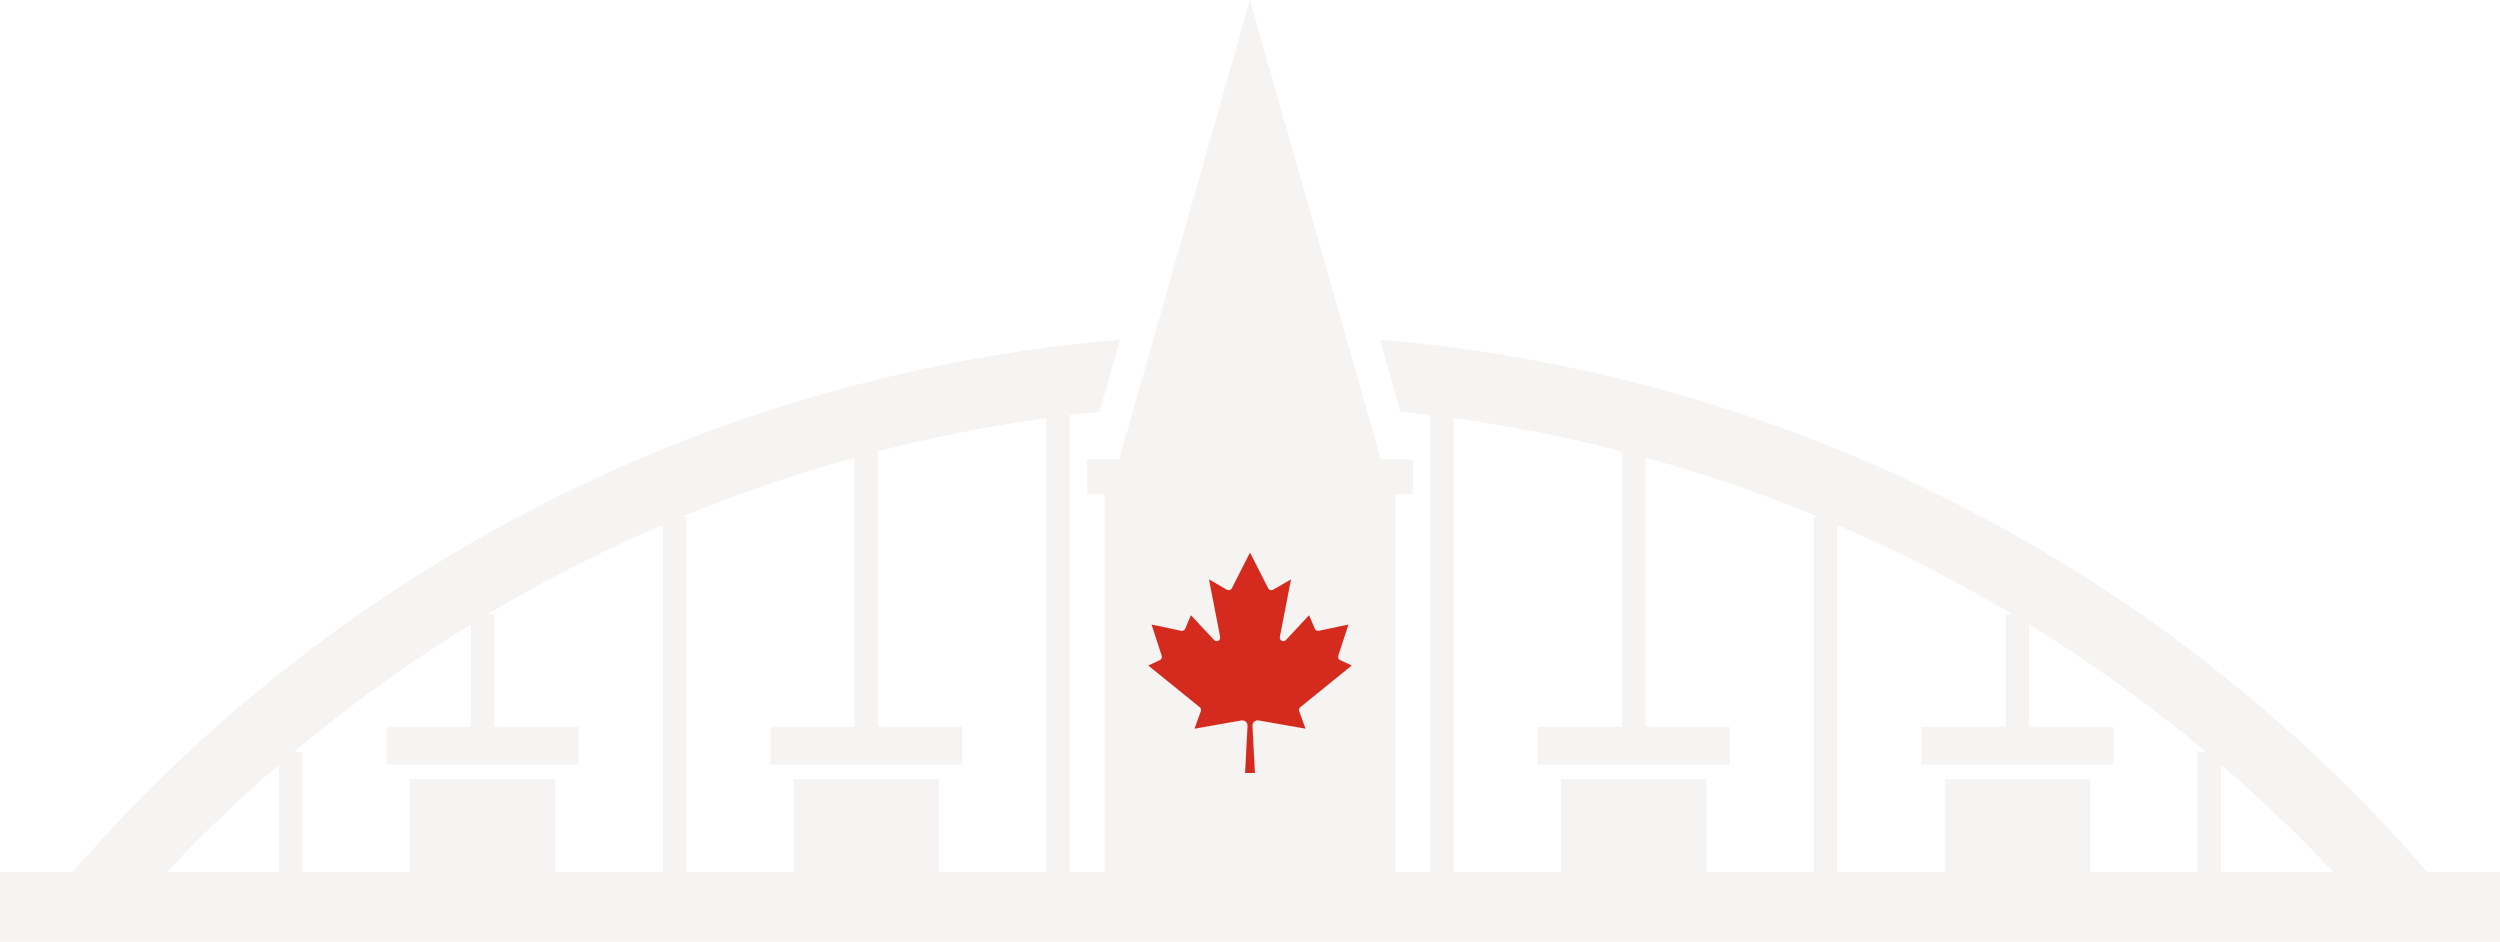
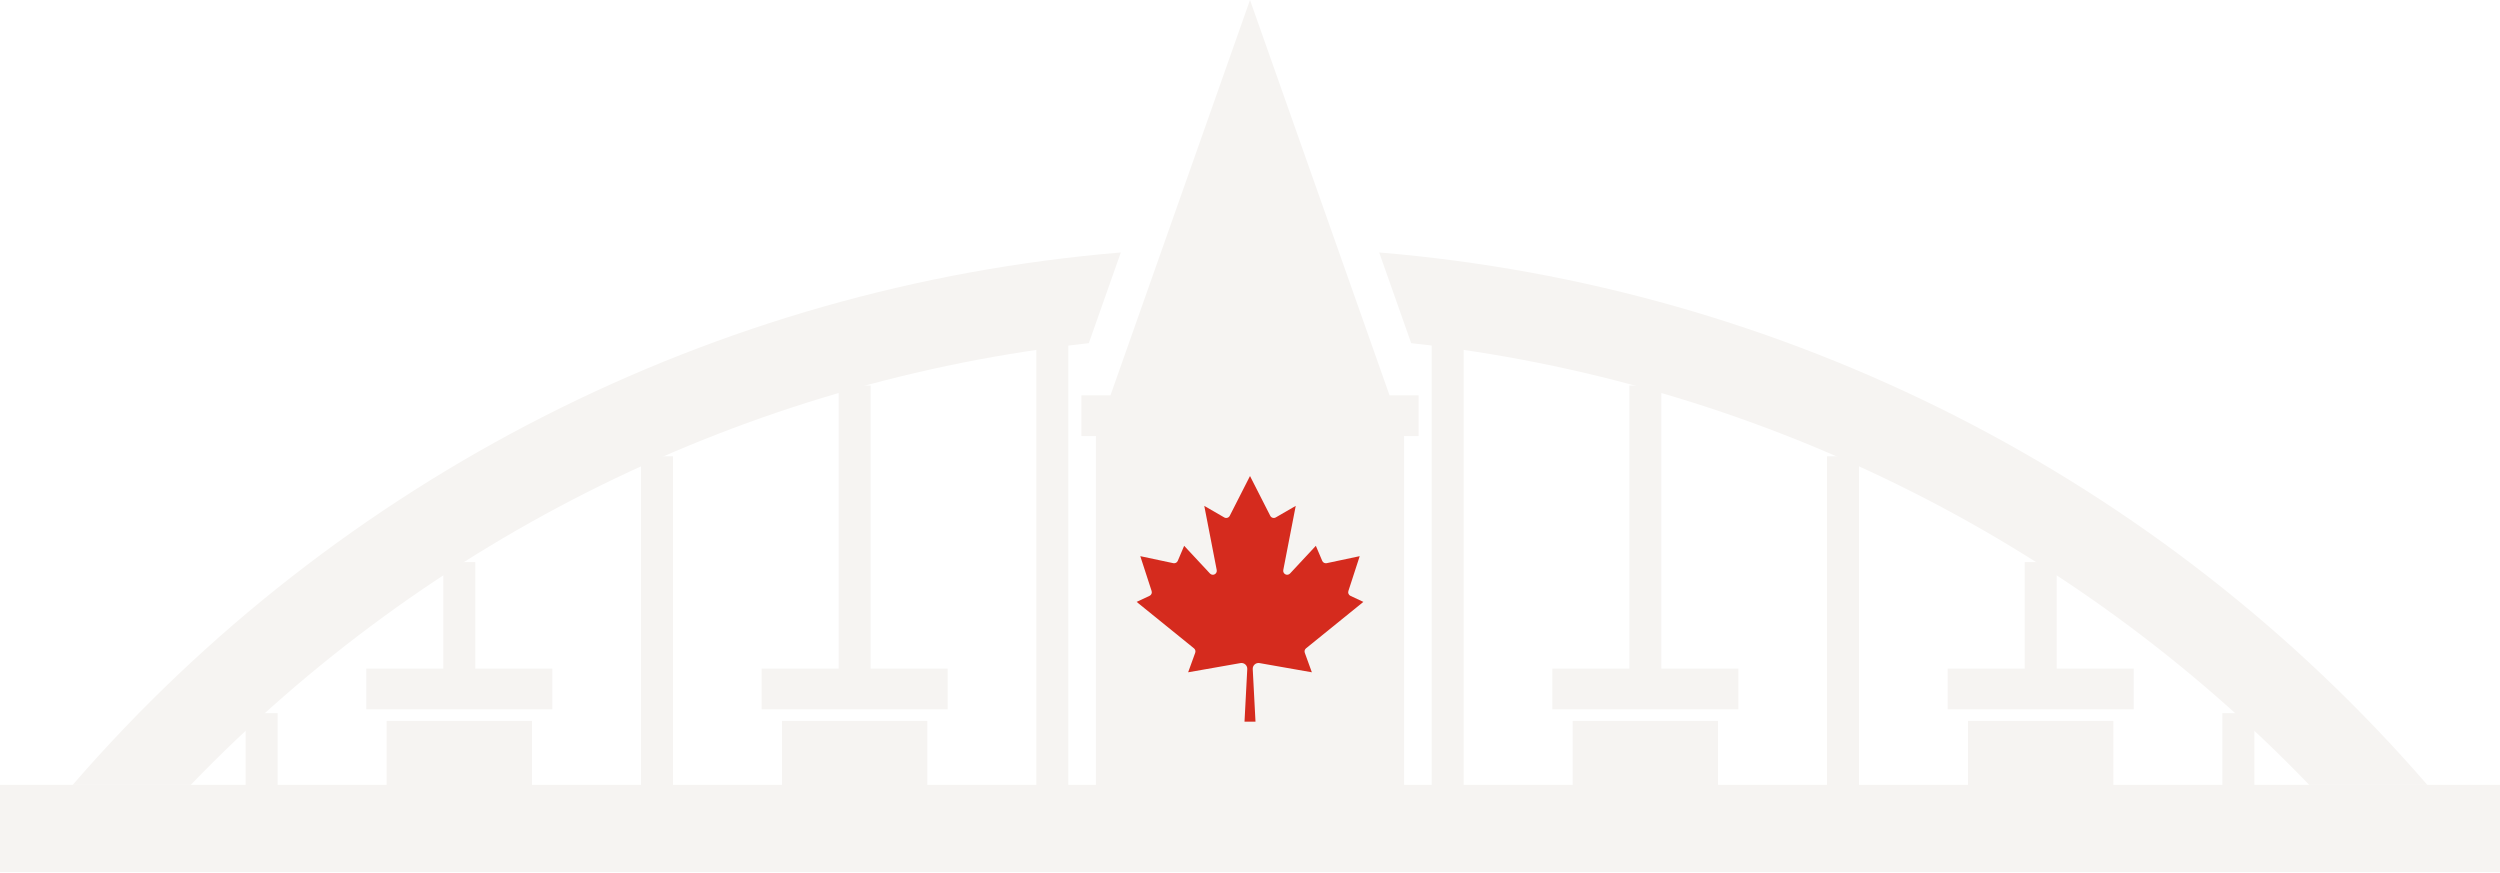
- <svg xmlns="http://www.w3.org/2000/svg" viewBox="70 120 860 324" width="860" height="324" role="img" aria-label="FrancoBridge">
-   <path fill="#F6F4F2" d="M905 420A535.81 535.81 0 0 0 544.72 236.87L551.77 261.63A511.81 511.81 0 0 1 872.67 420ZM95 420A535.81 535.81 0 0 1 455.28 236.87L448.23 261.63A511.81 511.81 0 0 0 127.33 420Z" />
-   <path fill="#F6F4F2" d="M430 262.27H438V420.5H430ZM562 262.27H570V420.5H562ZM364 275.31H372V370.5H364ZM628 275.31H636V370.5H628ZM298 297.85H306V420.5H298ZM694 297.85H702V420.5H694ZM232 331.34H240V370.5H232ZM760 331.34H768V370.5H760ZM166 378.59H174V420.5H166ZM826 378.59H834V420.5H826ZM70 420H930V444H70ZM343 388H393V420.5H343ZM335 370H401V383H335ZM607 388H657V420.5H607ZM599 370H665V383H599ZM211 388H261V420.5H211ZM203 370H269V383H203ZM739 388H789V420.5H739ZM731 370H797V383H731Z" />
-   <path fill="#F6F4F2" d="M450 420.5V290H444V278H455L500 120L545 278H556V290H550V420.5Z" />
-   <path fill="#D52B1E" d="M498.31 385.92L499.15 369.68A1.79 1.79 0 0 0 497.06 367.83L480.9 370.67L483.08 364.65A1.22 1.22 0 0 0 482.71 363.28L465 348.94L468.99 347.08A1.22 1.22 0 0 0 469.63 345.59L466.13 334.83L476.33 336.99A1.22 1.22 0 0 0 477.7 336.28L479.68 331.63L487.64 340.17A1.22 1.22 0 0 0 489.73 339.1L485.89 319.3L492.04 322.86A1.22 1.22 0 0 0 493.75 322.35L500 310.08L506.25 322.35A1.22 1.22 0 0 0 507.96 322.86L514.11 319.3L510.27 339.1A1.22 1.22 0 0 0 512.36 340.17L520.32 331.63L522.3 336.28A1.22 1.22 0 0 0 523.67 336.99L533.87 334.83L530.37 345.59A1.22 1.22 0 0 0 531.01 347.08L535 348.94L517.29 363.28A1.22 1.22 0 0 0 516.92 364.65L519.1 370.67L502.94 367.83A1.79 1.79 0 0 0 500.85 369.68L501.69 385.92Z" />
+ <svg xmlns="http://www.w3.org/2000/svg" viewBox="70 150 860 300" width="860" height="300" role="img" aria-label="FrancoBridge">
+   <path fill="#F6F4F2" d="M905 420A535.81 535.81 0 0 0 544.44 236.85L555.45 268.05A505.81 505.81 0 0 1 864.38 420ZM95 420A535.81 535.81 0 0 1 455.56 236.85L444.55 268.05A505.81 505.81 0 0 0 135.62 420Z" />
+   <path fill="#F6F4F2" d="M426.5 268.59H437.5V420.5H426.5ZM562.5 268.59H573.5V420.5H562.5ZM358.5 282.63H369.5V380.5H358.5ZM630.5 282.63H641.5V380.5H630.5ZM290.5 306.96H301.5V420.5H290.5ZM698.5 306.96H709.5V420.5H698.5ZM222.5 343.36H233.5V380.5H222.5ZM766.5 343.36H777.5V380.5H766.5ZM154.5 395.32H165.5V420.5H154.5ZM834.5 395.32H845.5V420.5H834.5ZM70 420H930V450H70ZM339 398H389V420.5H339ZM332 380H396V394H332ZM611 398H661V420.5H611ZM604 380H668V394H604ZM203 398H253V420.5H203ZM196 380H260V394H196ZM747 398H797V420.5H747ZM740 380H804V394H740Z" />
+   <path fill="#F6F4F2" d="M447 420.5V300H442V286H452L500 150L548 286H558V300H553V420.5Z" />
+   <path fill="#D52B1E" d="M498.11 398.25L499.06 380.15A1.99 1.99 0 0 0 496.73 378.1L478.72 381.27L481.15 374.56A1.36 1.36 0 0 0 480.73 373.03L461 357.05L465.45 354.97A1.36 1.36 0 0 0 466.16 353.32L462.26 341.32L473.62 343.73A1.36 1.36 0 0 0 475.15 342.94L477.35 337.76L486.22 347.28A1.36 1.36 0 0 0 488.55 346.08L484.27 324.02L491.13 327.99A1.36 1.36 0 0 0 493.04 327.42L500 313.75L506.96 327.42A1.36 1.36 0 0 0 508.87 327.99L515.73 324.02L511.45 346.08A1.36 1.36 0 0 0 513.78 347.28L522.65 337.76L524.85 342.94A1.36 1.36 0 0 0 526.38 343.73L537.74 341.32L533.84 353.32A1.36 1.36 0 0 0 534.55 354.97L539 357.05L519.27 373.03A1.36 1.36 0 0 0 518.85 374.56L521.28 381.27L503.27 378.1A1.99 1.99 0 0 0 500.94 380.15L501.89 398.25Z" />
</svg>
